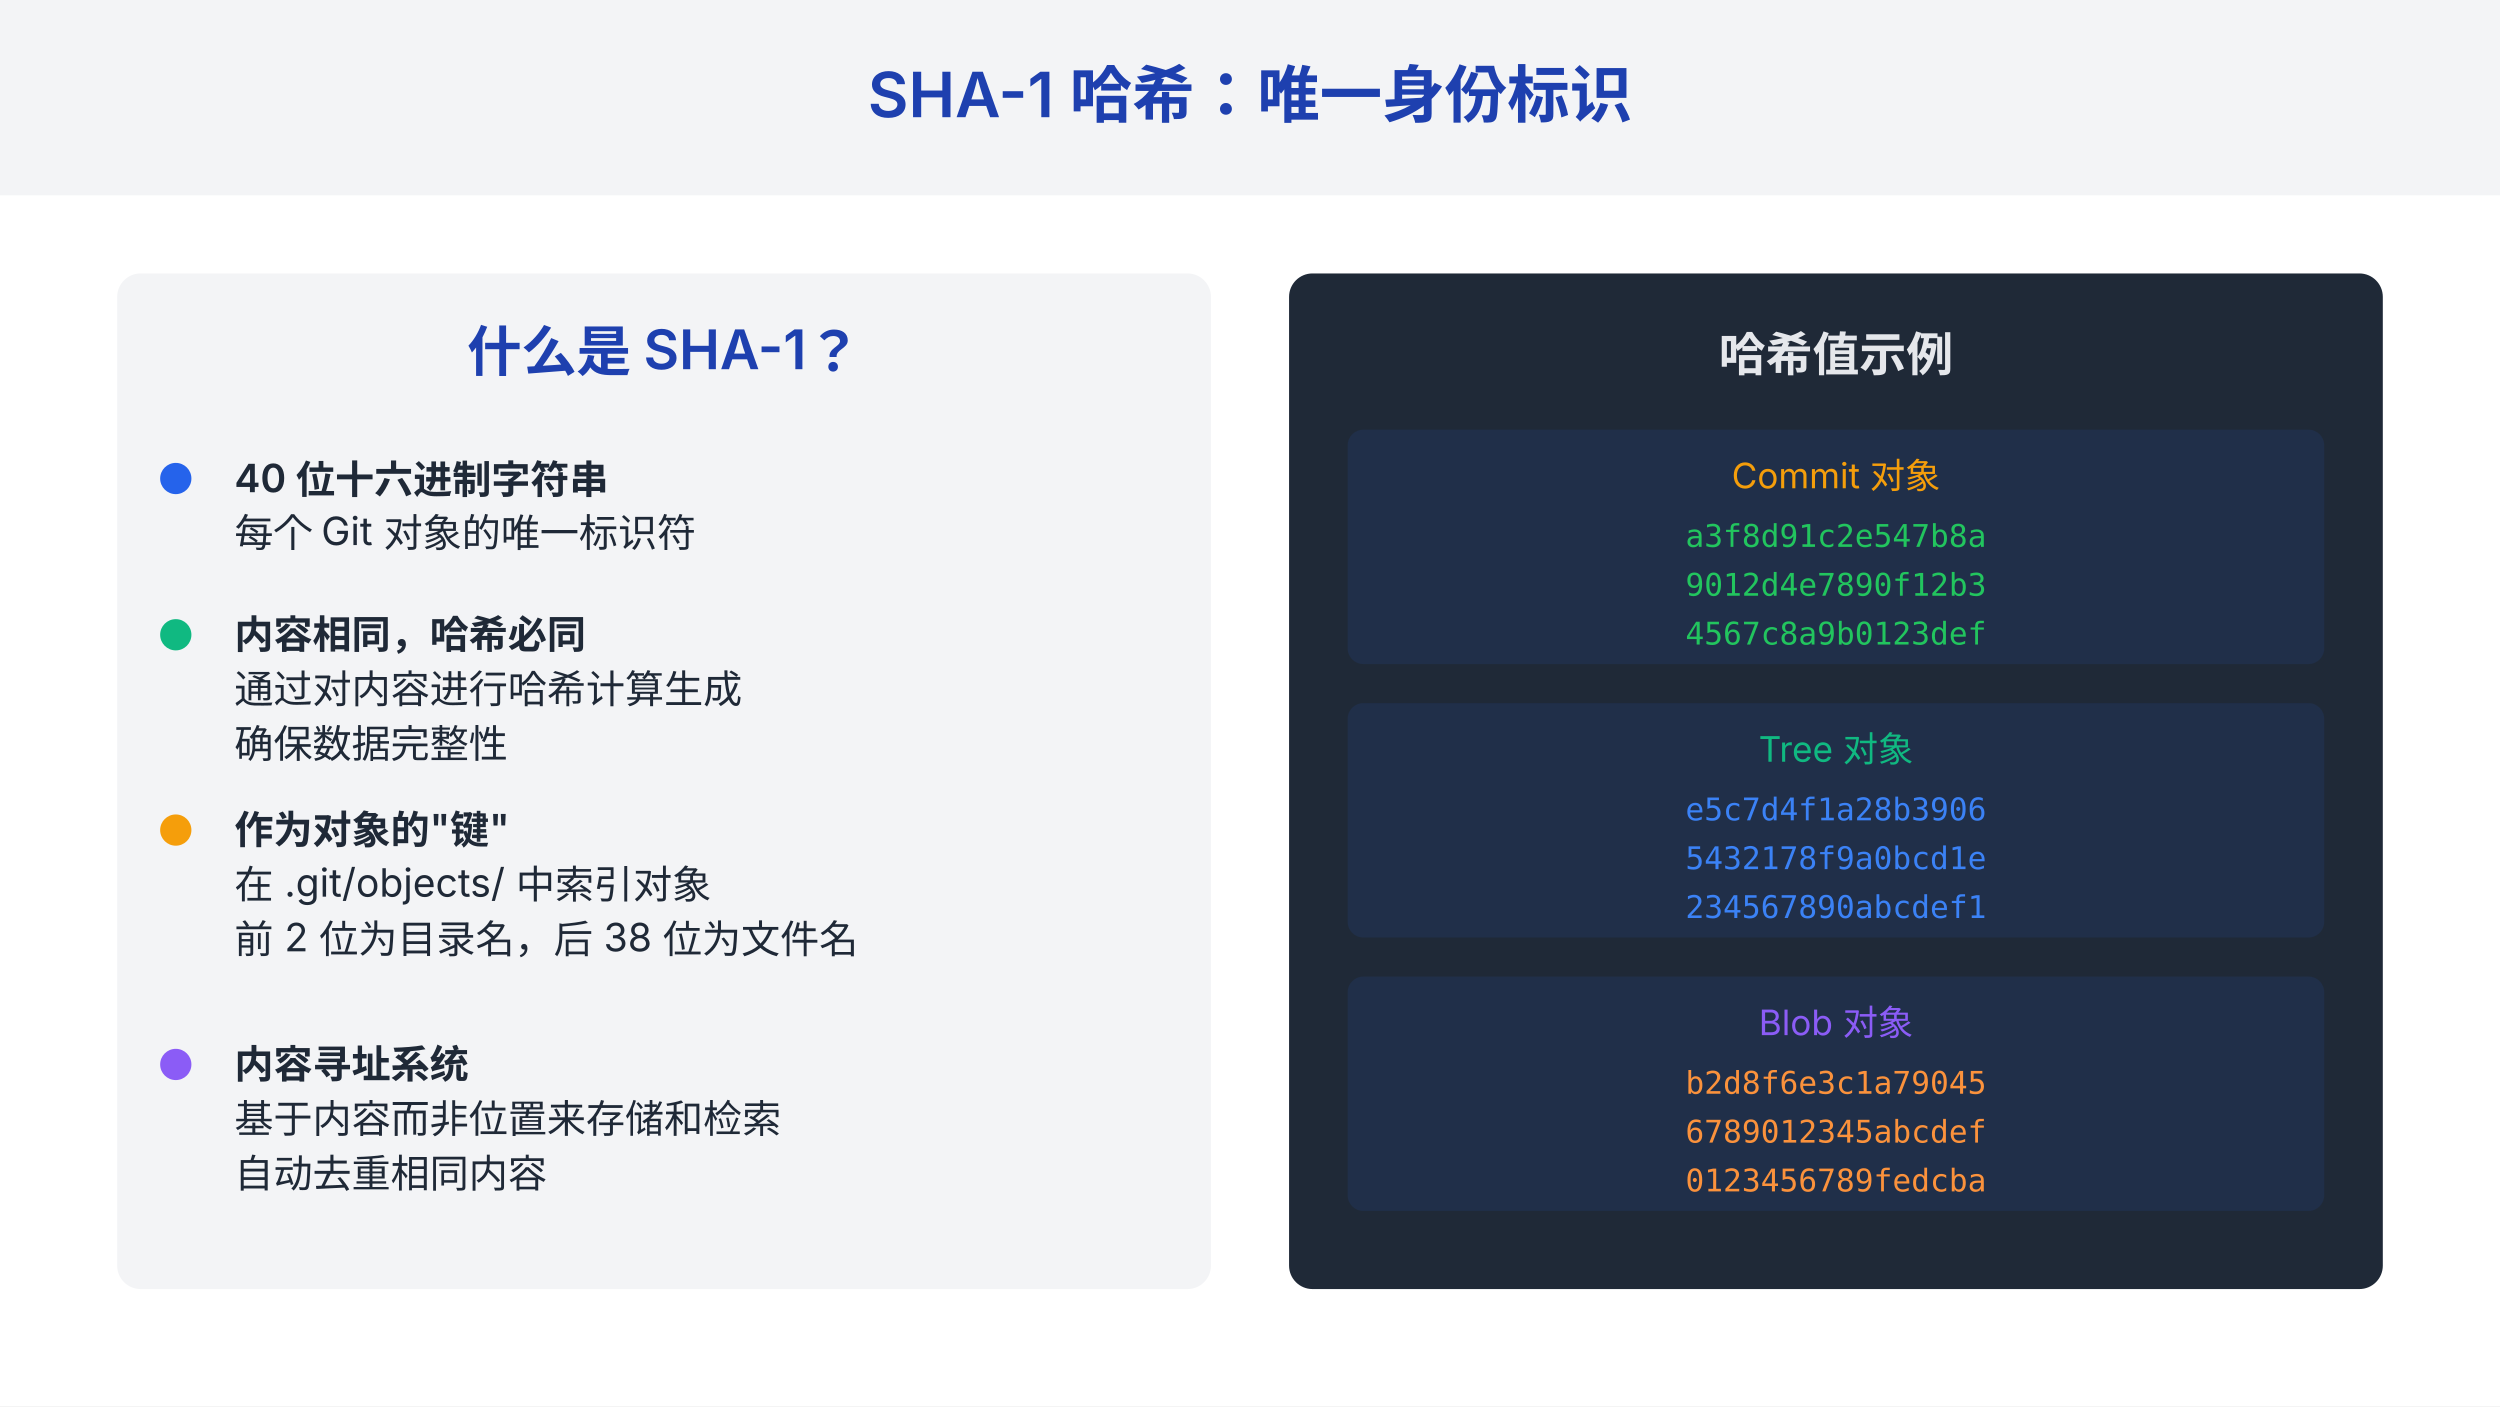
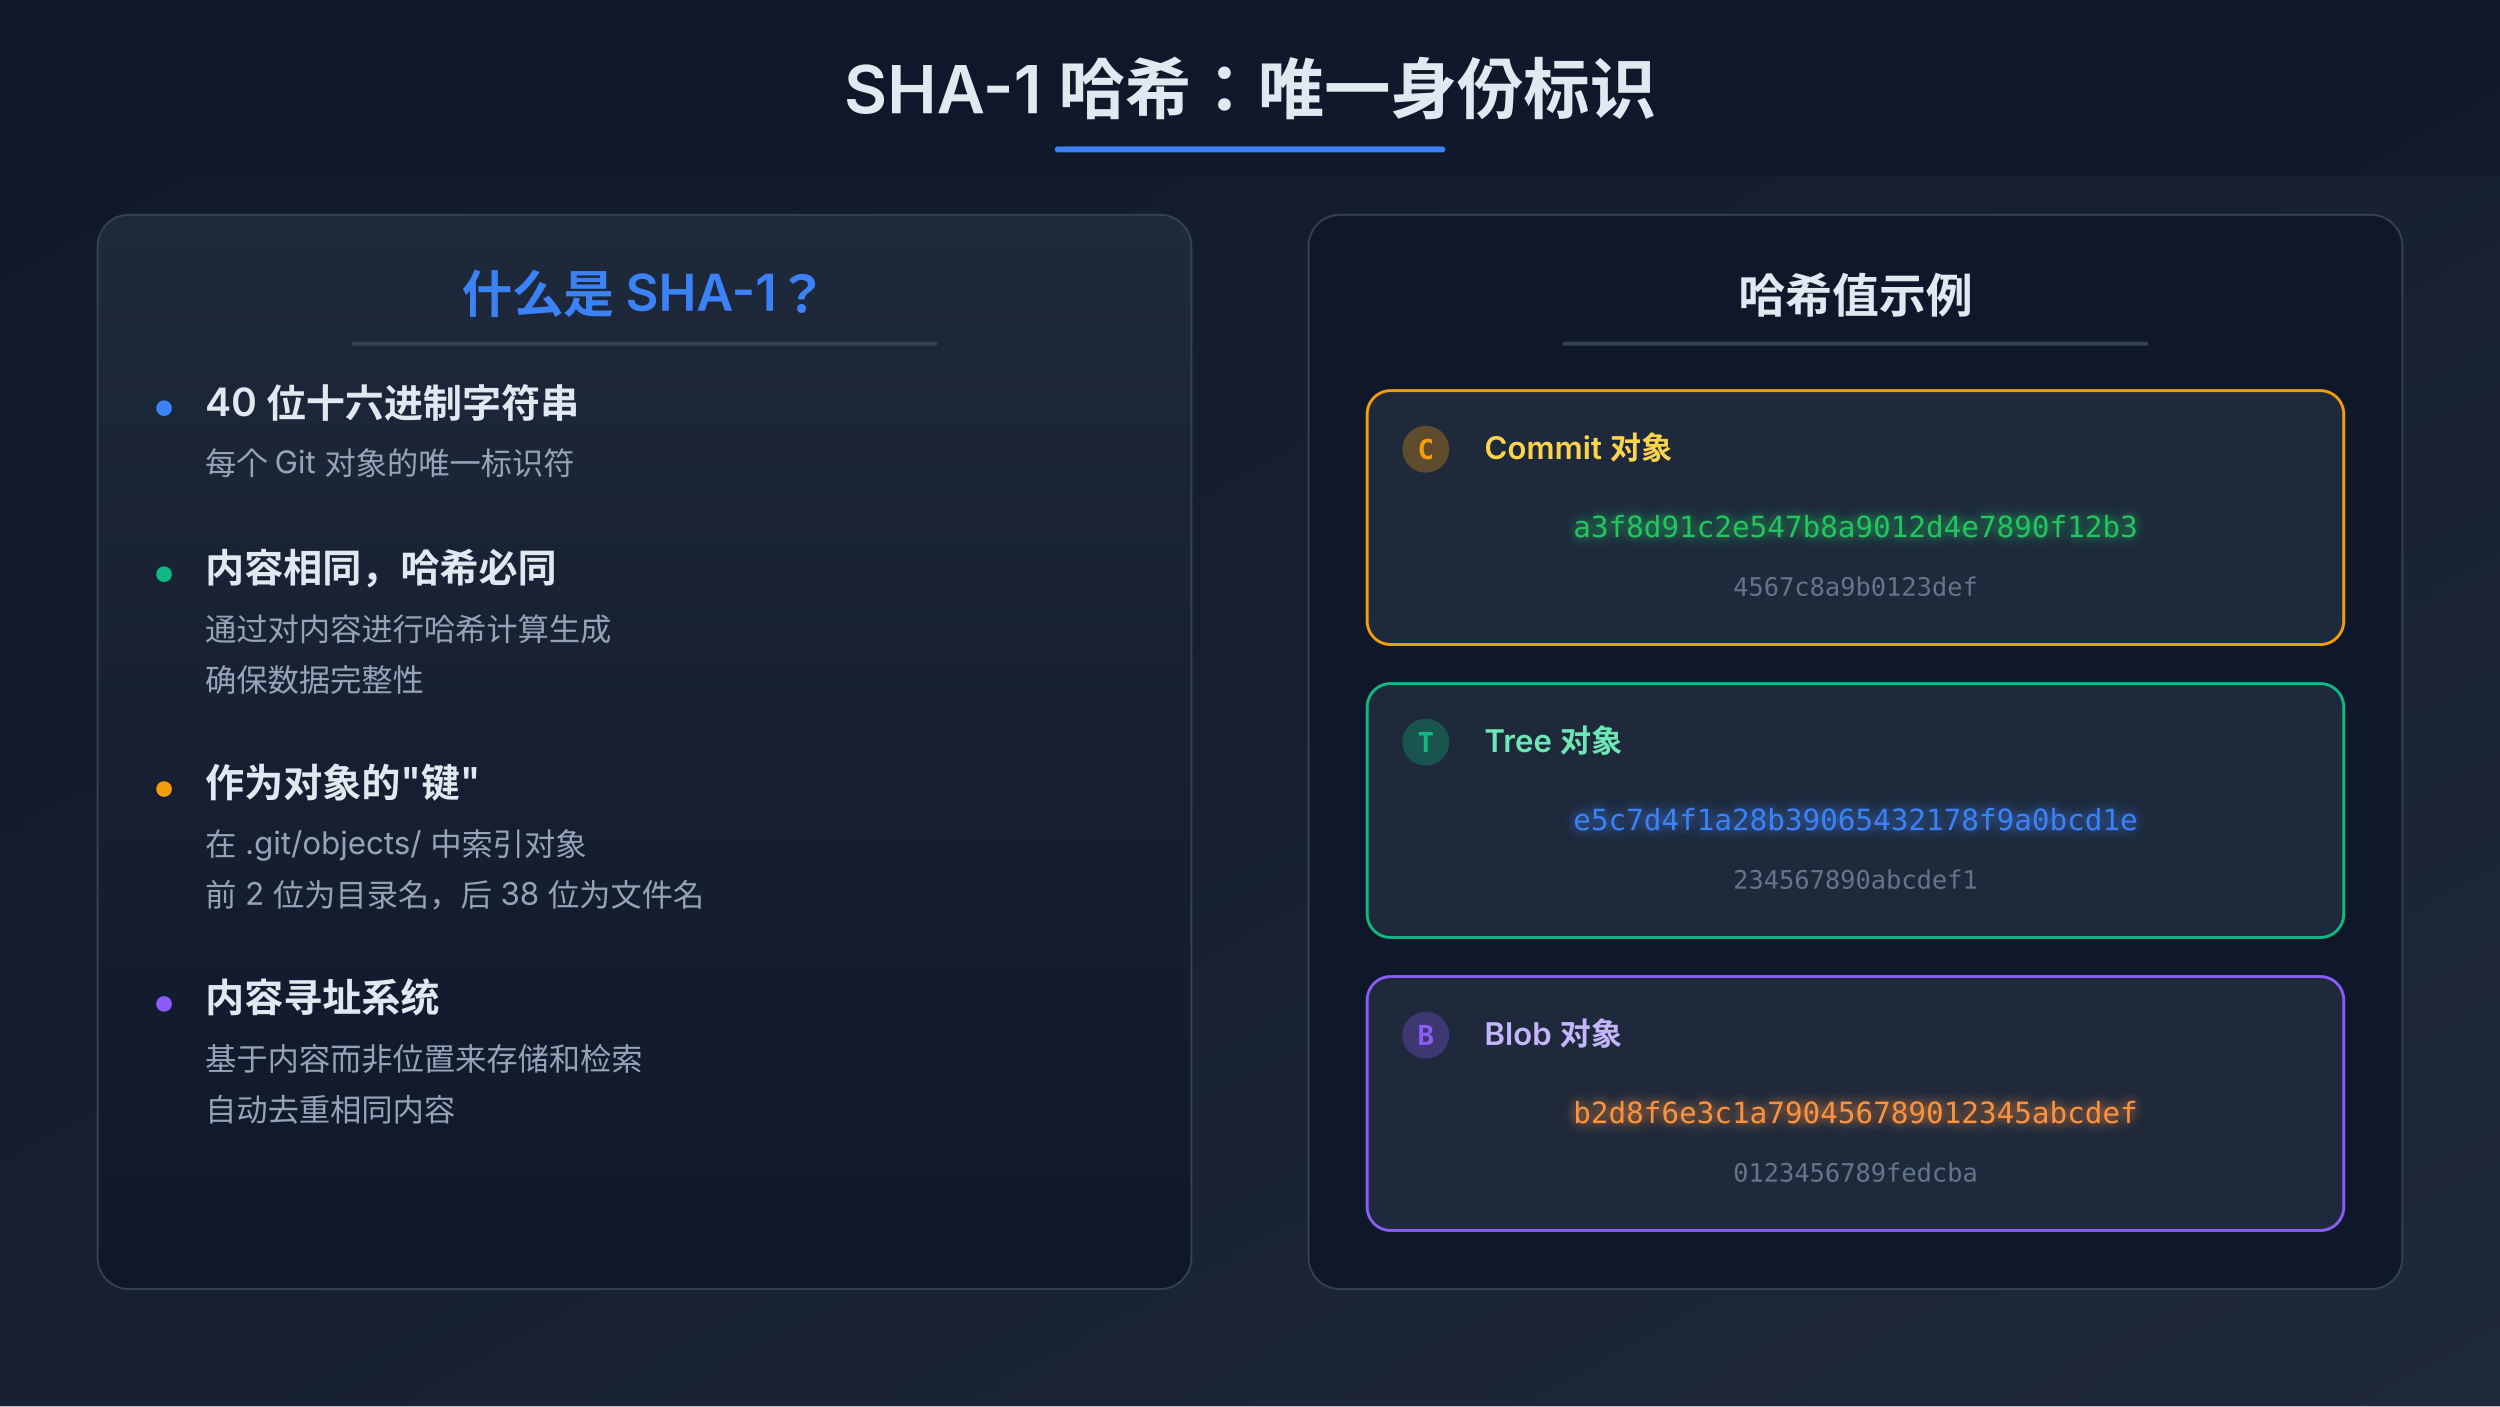
<svg xmlns="http://www.w3.org/2000/svg" viewBox="0 0 1280 720" width="1280" height="720">
-   <rect width="1280" height="720" fill="#ffffff" />
-   <rect x="0" y="0" width="1280" height="100" fill="#f3f4f6" />
-   <text x="640" y="60" font-family="-apple-system, BlinkMacSystemFont, 'Segoe UI', 'Microsoft YaHei', sans-serif" font-size="32" font-weight="600" fill="#1e40af" text-anchor="middle">
+   <defs>
+     <linearGradient id="bgGradient" x1="0%" y1="0%" x2="100%" y2="100%">
+       <stop offset="0%" style="stop-color:#0f172a;stop-opacity:1" />
+       <stop offset="100%" style="stop-color:#1e293b;stop-opacity:1" />
+     </linearGradient>
+     <linearGradient id="cardGradient" x1="0%" y1="0%" x2="0%" y2="100%">
+       <stop offset="0%" style="stop-color:#1e293b;stop-opacity:1" />
+       <stop offset="100%" style="stop-color:#0f172a;stop-opacity:1" />
+     </linearGradient>
+     <filter id="glow" x="-50%" y="-50%" width="200%" height="200%">
+       <feGaussianBlur stdDeviation="3" result="blur" />
+       <feMerge>
+         <feMergeNode in="blur" />
+         <feMergeNode in="SourceGraphic" />
+       </feMerge>
+     </filter>
+   </defs>
+   <rect width="1280" height="720" fill="url(#bgGradient)" />
+   <rect x="0" y="0" width="1280" height="90" fill="#0f172a" opacity="0.8" />
+   <text x="640" y="58" font-family="-apple-system, BlinkMacSystemFont, 'Segoe UI', 'Microsoft YaHei', sans-serif" font-size="34" font-weight="600" fill="#e2e8f0" text-anchor="middle">
        SHA-1 哈希：唯一身份标识
    </text>
-   <rect x="60" y="140" width="560" height="520" rx="12" fill="#f3f4f6" />
-   <text x="340" y="190" font-family="-apple-system, BlinkMacSystemFont, 'Segoe UI', 'Microsoft YaHei', sans-serif" font-size="28" font-weight="600" fill="#1e40af" text-anchor="middle">
+   <rect x="540" y="75" width="200" height="3" rx="1.5" fill="#3b82f6" />
+   <rect x="50" y="110" width="560" height="550" rx="16" fill="url(#cardGradient)" stroke="#334155" stroke-width="1" />
+   <text x="330" y="160" font-family="-apple-system, BlinkMacSystemFont, 'Segoe UI', 'Microsoft YaHei', sans-serif" font-size="26" font-weight="600" fill="#3b82f6" text-anchor="middle">
        什么是 SHA-1？
    </text>
-   <circle cx="90" cy="245" r="8" fill="#2563eb" />
-   <text x="120" y="252" font-family="-apple-system, BlinkMacSystemFont, 'Segoe UI', 'Microsoft YaHei', sans-serif" font-size="20" fill="#1f2937">
-     <tspan x="120" dy="0" font-weight="600">40 位十六进制字符串</tspan>
-     <tspan x="120" dy="28">每个 Git 对象的唯一标识符</tspan>
+   <rect x="180" y="175" width="300" height="2" rx="1" fill="#334155" />
+   <rect x="80" y="205" width="8" height="8" rx="4" fill="#3b82f6" />
+   <text x="105" y="213" font-family="-apple-system, BlinkMacSystemFont, 'Segoe UI', 'Microsoft YaHei', sans-serif" font-size="20" font-weight="600" fill="#e2e8f0">
+         40 位十六进制字符串
+     </text>
+   <text x="105" y="243" font-family="-apple-system, BlinkMacSystemFont, 'Segoe UI', 'Microsoft YaHei', sans-serif" font-size="16" fill="#94a3b8">
+         每个 Git 对象的唯一标识符
+     </text>
+   <rect x="80" y="290" width="8" height="8" rx="4" fill="#10b981" />
+   <text x="105" y="298" font-family="-apple-system, BlinkMacSystemFont, 'Segoe UI', 'Microsoft YaHei', sans-serif" font-size="20" font-weight="600" fill="#e2e8f0">
+         内容相同，哈希必同
+     </text>
+   <text x="105" y="328" font-family="-apple-system, BlinkMacSystemFont, 'Segoe UI', 'Microsoft YaHei', sans-serif" font-size="16" fill="#94a3b8">
+     <tspan x="105" dy="0">通过对内容进行哈希计算生成</tspan>
+     <tspan x="105" dy="26">确保数据完整性</tspan>
  </text>
-   <circle cx="90" cy="325" r="8" fill="#10b981" />
-   <text x="120" y="332" font-family="-apple-system, BlinkMacSystemFont, 'Segoe UI', 'Microsoft YaHei', sans-serif" font-size="20" fill="#1f2937">
-     <tspan x="120" dy="0" font-weight="600">内容相同，哈希必同</tspan>
-     <tspan x="120" dy="28">通过对内容进行哈希计算生成</tspan>
-     <tspan x="120" dy="28">确保数据完整性</tspan>
+   <rect x="80" y="400" width="8" height="8" rx="4" fill="#f59e0b" />
+   <text x="105" y="408" font-family="-apple-system, BlinkMacSystemFont, 'Segoe UI', 'Microsoft YaHei', sans-serif" font-size="20" font-weight="600" fill="#e2e8f0">
+         作为对象的"键"
+     </text>
+   <text x="105" y="438" font-family="-apple-system, BlinkMacSystemFont, 'Segoe UI', 'Microsoft YaHei', sans-serif" font-size="16" fill="#94a3b8">
+     <tspan x="105" dy="0">在 .git/objects/ 中索引对象</tspan>
+     <tspan x="105" dy="26">前 2 位为目录名，后 38 位为文件名</tspan>
  </text>
-   <circle cx="90" cy="425" r="8" fill="#f59e0b" />
-   <text x="120" y="432" font-family="-apple-system, BlinkMacSystemFont, 'Segoe UI', 'Microsoft YaHei', sans-serif" font-size="20" fill="#1f2937">
-     <tspan x="120" dy="0" font-weight="600">作为对象的"键"</tspan>
-     <tspan x="120" dy="28">在 .git/objects/ 中索引对象</tspan>
-     <tspan x="120" dy="28">前 2 位为目录名，后 38 位为文件名</tspan>
+   <rect x="80" y="510" width="8" height="8" rx="4" fill="#8b5cf6" />
+   <text x="105" y="518" font-family="-apple-system, BlinkMacSystemFont, 'Segoe UI', 'Microsoft YaHei', sans-serif" font-size="20" font-weight="600" fill="#e2e8f0">
+         内容寻址系统
+     </text>
+   <text x="105" y="548" font-family="-apple-system, BlinkMacSystemFont, 'Segoe UI', 'Microsoft YaHei', sans-serif" font-size="16" fill="#94a3b8">
+     <tspan x="105" dy="0">基于内容而非位置来存储和检索</tspan>
+     <tspan x="105" dy="26">自动去重相同内容</tspan>
  </text>
-   <circle cx="90" cy="545" r="8" fill="#8b5cf6" />
-   <text x="120" y="552" font-family="-apple-system, BlinkMacSystemFont, 'Segoe UI', 'Microsoft YaHei', sans-serif" font-size="20" fill="#1f2937">
-     <tspan x="120" dy="0" font-weight="600">内容寻址系统</tspan>
-     <tspan x="120" dy="28">基于内容而非位置来存储和检索</tspan>
-     <tspan x="120" dy="28">自动去重相同内容</tspan>
-   </text>
-   <rect x="660" y="140" width="560" height="520" rx="12" fill="#1f2937" />
-   <text x="940" y="190" font-family="-apple-system, BlinkMacSystemFont, 'Segoe UI', 'Microsoft YaHei', sans-serif" font-size="24" font-weight="600" fill="#e5e7eb" text-anchor="middle">
+   <rect x="670" y="110" width="560" height="550" rx="16" fill="#0f172a" stroke="#334155" stroke-width="1" />
+   <text x="950" y="160" font-family="-apple-system, BlinkMacSystemFont, 'Segoe UI', 'Microsoft YaHei', sans-serif" font-size="24" font-weight="600" fill="#e2e8f0" text-anchor="middle">
        哈希值示例
    </text>
-   <rect x="690" y="220" width="500" height="120" rx="8" fill="#2563eb" opacity="0.1" />
-   <text x="940" y="250" font-family="-apple-system, BlinkMacSystemFont, 'Segoe UI', 'Microsoft YaHei', sans-serif" font-size="18" fill="#f59e0b" text-anchor="middle">
+   <rect x="800" y="175" width="300" height="2" rx="1" fill="#334155" />
+   <rect x="700" y="200" width="500" height="130" rx="12" fill="#1e293b" stroke="#f59e0b" stroke-width="1.5" />
+   <circle cx="730" cy="230" r="12" fill="#f59e0b" opacity="0.3" />
+   <text x="730" y="235" font-family="'Cascadia Code', 'Fira Code', monospace" font-size="14" fill="#f59e0b" text-anchor="middle" font-weight="bold">C</text>
+   <text x="760" y="235" font-family="-apple-system, BlinkMacSystemFont, 'Segoe UI', 'Microsoft YaHei', sans-serif" font-size="16" font-weight="600" fill="#fcd34d">
        Commit 对象
    </text>
-   <text x="940" y="280" font-family="'Cascadia Code', 'Fira Code', 'Consolas', monospace" font-size="16" fill="#22c55e" text-anchor="middle">
-         a3f8d91c2e547b8a
+   <text x="950" y="275" font-family="'Cascadia Code', 'Fira Code', 'Consolas', monospace" font-size="15" fill="#22c55e" text-anchor="middle" filter="url(#glow)">
+         a3f8d91c2e547b8a9012d4e7890f12b3
    </text>
-   <text x="940" y="305" font-family="'Cascadia Code', 'Fira Code', 'Consolas', monospace" font-size="16" fill="#22c55e" text-anchor="middle">
-         9012d4e7890f12b3
-     </text>
-   <text x="940" y="330" font-family="'Cascadia Code', 'Fira Code', 'Consolas', monospace" font-size="16" fill="#22c55e" text-anchor="middle">
+   <text x="950" y="305" font-family="'Cascadia Code', 'Fira Code', 'Consolas', monospace" font-size="13" fill="#64748b" text-anchor="middle">
        4567c8a9b0123def
    </text>
-   <rect x="690" y="360" width="500" height="120" rx="8" fill="#2563eb" opacity="0.1" />
-   <text x="940" y="390" font-family="-apple-system, BlinkMacSystemFont, 'Segoe UI', 'Microsoft YaHei', sans-serif" font-size="18" fill="#10b981" text-anchor="middle">
+   <rect x="700" y="350" width="500" height="130" rx="12" fill="#1e293b" stroke="#10b981" stroke-width="1.5" />
+   <circle cx="730" cy="380" r="12" fill="#10b981" opacity="0.3" />
+   <text x="730" y="385" font-family="'Cascadia Code', 'Fira Code', monospace" font-size="14" fill="#10b981" text-anchor="middle" font-weight="bold">T</text>
+   <text x="760" y="385" font-family="-apple-system, BlinkMacSystemFont, 'Segoe UI', 'Microsoft YaHei', sans-serif" font-size="16" font-weight="600" fill="#6ee7b7">
        Tree 对象
    </text>
-   <text x="940" y="420" font-family="'Cascadia Code', 'Fira Code', 'Consolas', monospace" font-size="16" fill="#3b82f6" text-anchor="middle">
-         e5c7d4f1a28b3906
+   <text x="950" y="425" font-family="'Cascadia Code', 'Fira Code', 'Consolas', monospace" font-size="15" fill="#3b82f6" text-anchor="middle" filter="url(#glow)">
+         e5c7d4f1a28b39065432178f9a0bcd1e
    </text>
-   <text x="940" y="445" font-family="'Cascadia Code', 'Fira Code', 'Consolas', monospace" font-size="16" fill="#3b82f6" text-anchor="middle">
-         5432178f9a0bcd1e
-     </text>
-   <text x="940" y="470" font-family="'Cascadia Code', 'Fira Code', 'Consolas', monospace" font-size="16" fill="#3b82f6" text-anchor="middle">
+   <text x="950" y="455" font-family="'Cascadia Code', 'Fira Code', 'Consolas', monospace" font-size="13" fill="#64748b" text-anchor="middle">
        234567890abcdef1
    </text>
-   <rect x="690" y="500" width="500" height="120" rx="8" fill="#2563eb" opacity="0.1" />
-   <text x="940" y="530" font-family="-apple-system, BlinkMacSystemFont, 'Segoe UI', 'Microsoft YaHei', sans-serif" font-size="18" fill="#8b5cf6" text-anchor="middle">
+   <rect x="700" y="500" width="500" height="130" rx="12" fill="#1e293b" stroke="#8b5cf6" stroke-width="1.5" />
+   <circle cx="730" cy="530" r="12" fill="#8b5cf6" opacity="0.3" />
+   <text x="730" y="535" font-family="'Cascadia Code', 'Fira Code', monospace" font-size="14" fill="#8b5cf6" text-anchor="middle" font-weight="bold">B</text>
+   <text x="760" y="535" font-family="-apple-system, BlinkMacSystemFont, 'Segoe UI', 'Microsoft YaHei', sans-serif" font-size="16" font-weight="600" fill="#c4b5fd">
        Blob 对象
    </text>
-   <text x="940" y="560" font-family="'Cascadia Code', 'Fira Code', 'Consolas', monospace" font-size="16" fill="#fb923c" text-anchor="middle">
-         b2d8f6e3c1a79045
+   <text x="950" y="575" font-family="'Cascadia Code', 'Fira Code', 'Consolas', monospace" font-size="15" fill="#fb923c" text-anchor="middle" filter="url(#glow)">
+         b2d8f6e3c1a790456789012345abcdef
    </text>
-   <text x="940" y="585" font-family="'Cascadia Code', 'Fira Code', 'Consolas', monospace" font-size="16" fill="#fb923c" text-anchor="middle">
-         6789012345abcdef
-     </text>
-   <text x="940" y="610" font-family="'Cascadia Code', 'Fira Code', 'Consolas', monospace" font-size="16" fill="#fb923c" text-anchor="middle">
+   <text x="950" y="605" font-family="'Cascadia Code', 'Fira Code', 'Consolas', monospace" font-size="13" fill="#64748b" text-anchor="middle">
        0123456789fedcba
    </text>
</svg>
